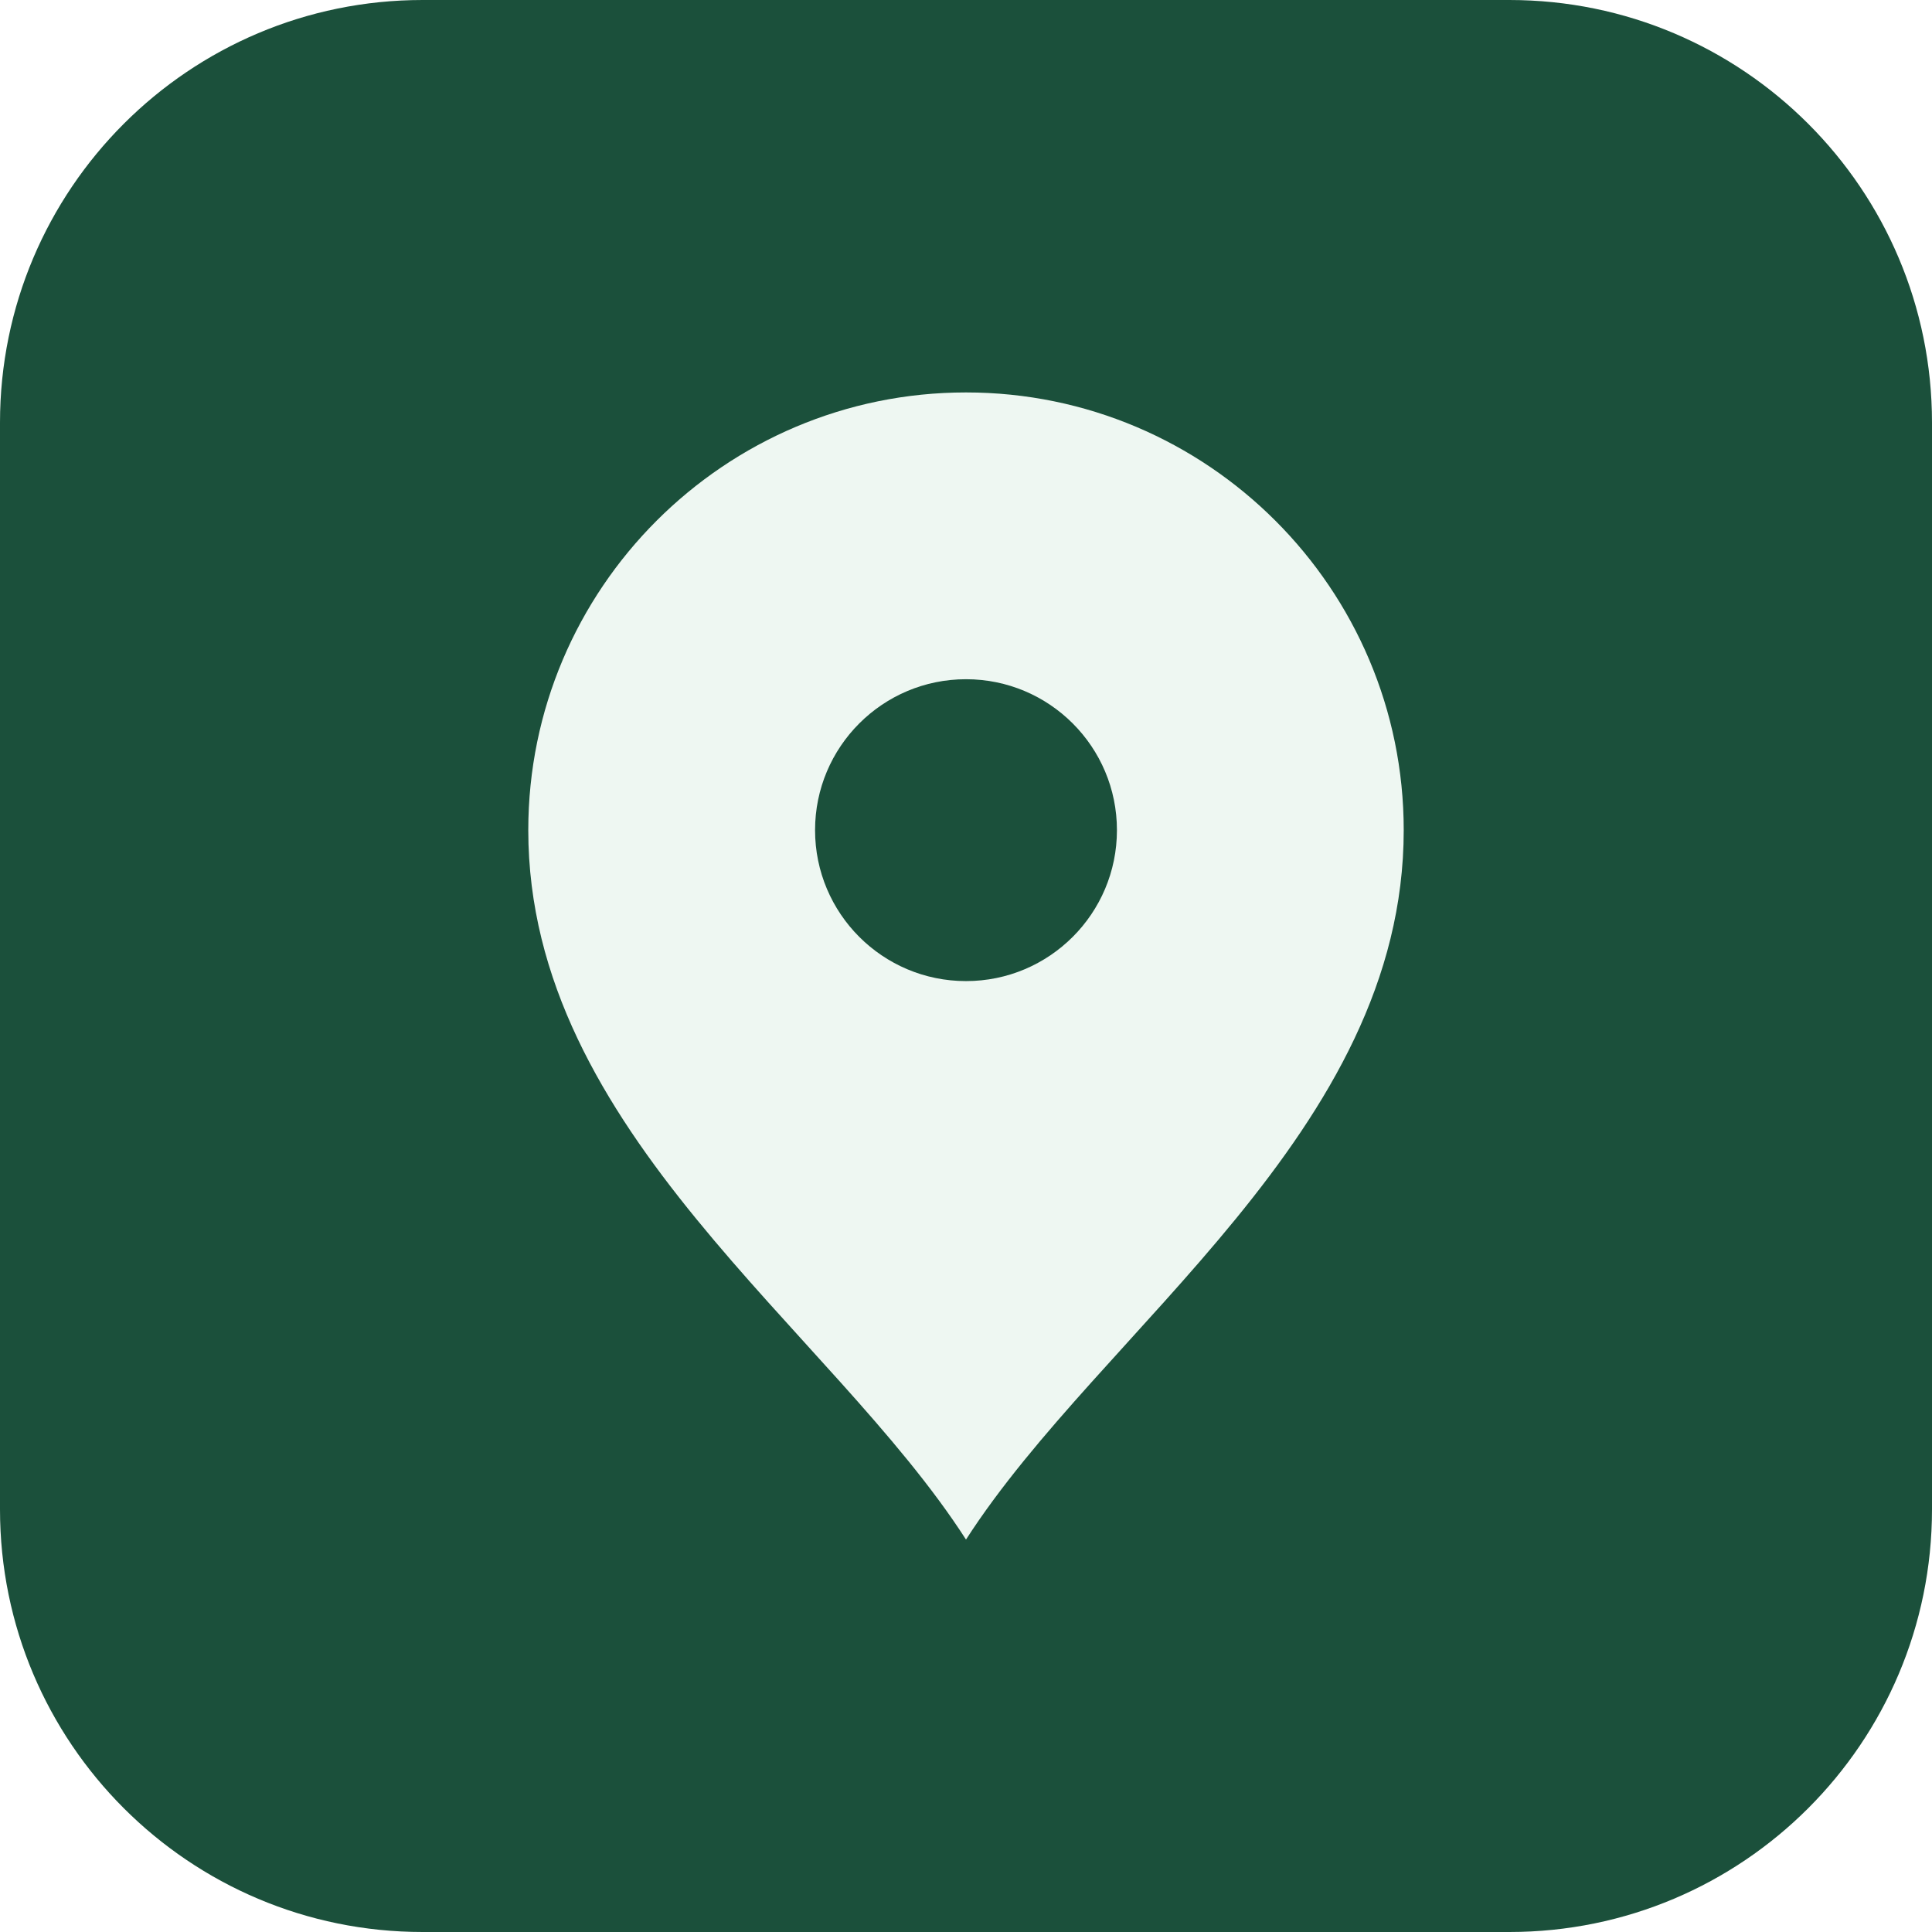
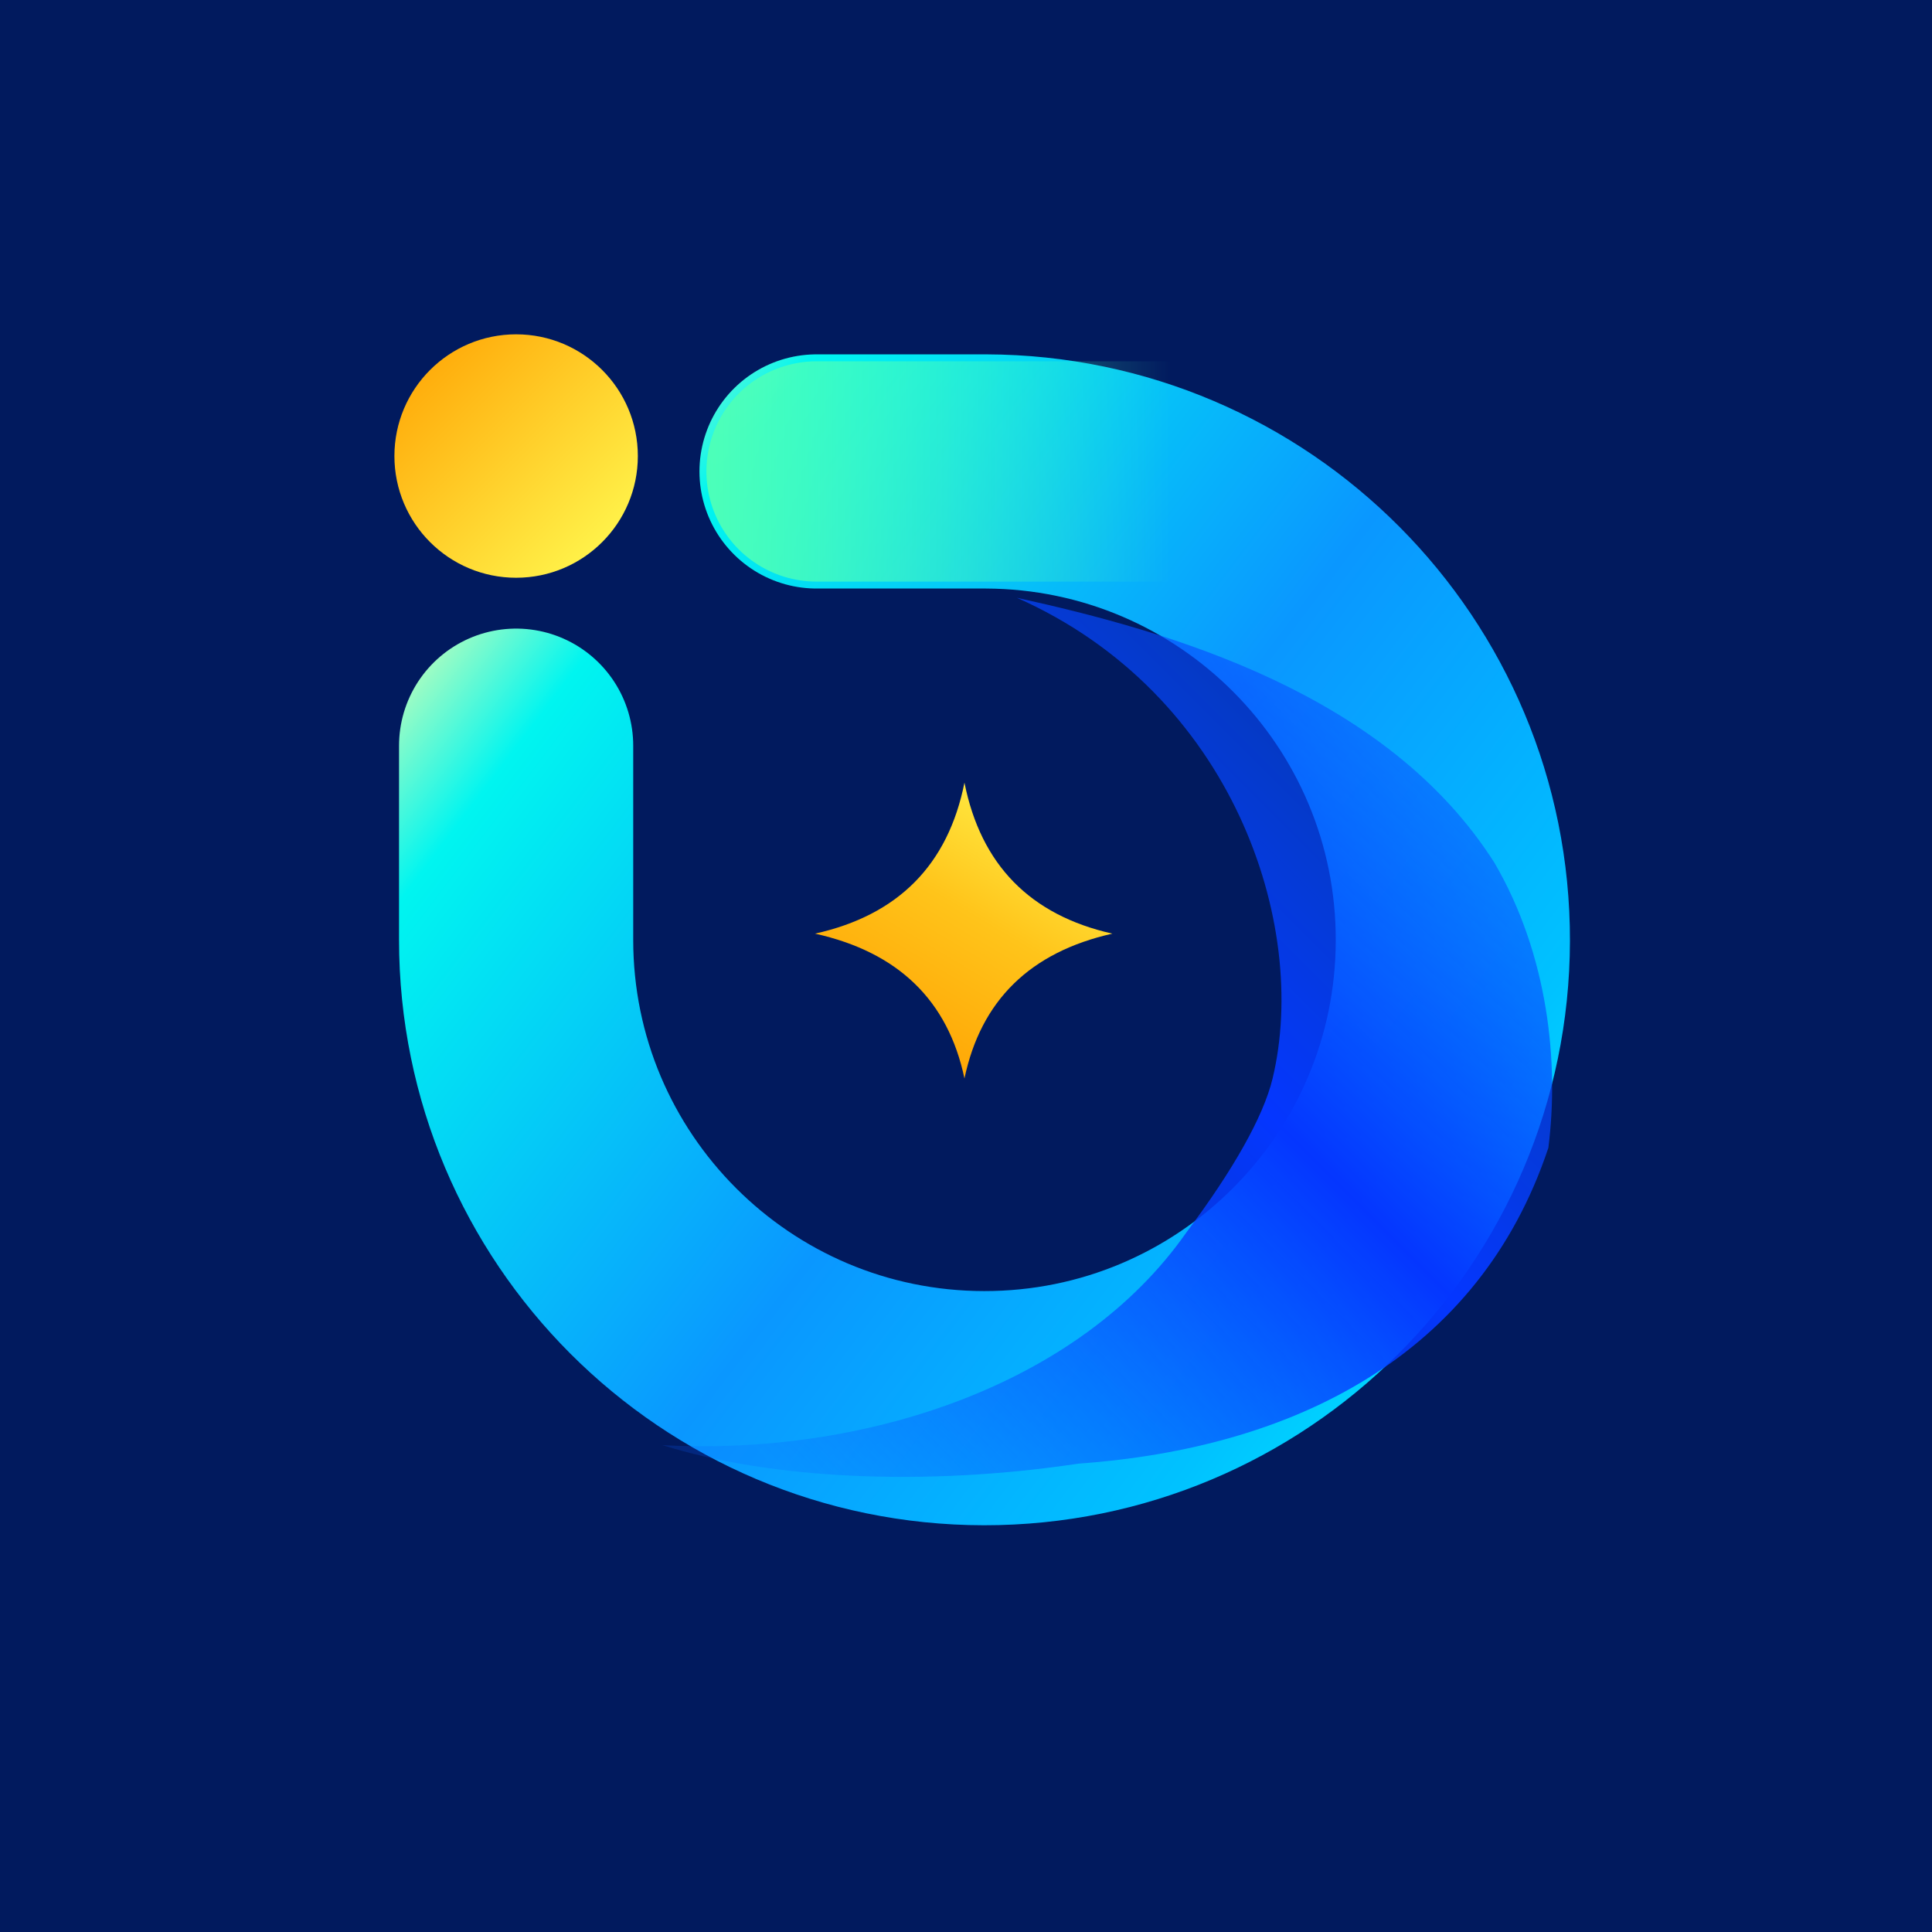
- <svg xmlns="http://www.w3.org/2000/svg" viewBox="0 0 128 128">
-   <rect width="128" height="128" rx="28" fill="#1b503b" />
-   <path d="M64 26c-16 0-29 13-29 29 0 20 20 33 29 47 9-14 29-27 29-47 0-16-13-29-29-29z" fill="#eef7f2" />
-   <circle cx="64" cy="55" r="10" fill="#1b503b" />
+ <svg xmlns="http://www.w3.org/2000/svg" viewBox="0 0 1254 1254" width="1254" height="1254">
+   <defs>
+     <linearGradient id="ring" gradientUnits="userSpaceOnUse" x1="260" y1="400" x2="1000" y2="960">
+       <stop offset="0" stop-color="#E4FFB0" />
+       <stop offset="0.12" stop-color="#00F5F0" />
+       <stop offset="0.5" stop-color="#0A97FF" />
+       <stop offset="0.8" stop-color="#00C2FF" />
+       <stop offset="1" stop-color="#00F5FF" />
+     </linearGradient>
+     <linearGradient id="mint" gradientUnits="userSpaceOnUse" x1="455" y1="306" x2="760" y2="306">
+       <stop offset="0" stop-color="#4DFFB8" />
+       <stop offset="1" stop-color="#4DFFB8" stop-opacity="0" />
+     </linearGradient>
+     <linearGradient id="swoosh" gradientUnits="userSpaceOnUse" x1="500" y1="950" x2="1000" y2="450">
+       <stop offset="0" stop-color="#0A5CFF" stop-opacity="0.2" />
+       <stop offset="0.55" stop-color="#0536FF" />
+       <stop offset="1" stop-color="#0A5CFF" stop-opacity="0.35" />
+     </linearGradient>
+     <linearGradient id="gold" x1="0" y1="0" x2="1" y2="1">
+       <stop offset="0" stop-color="#FFA000" />
+       <stop offset="1" stop-color="#FFFF55" />
+     </linearGradient>
+     <linearGradient id="star" x1="0.2" y1="1" x2="0.8" y2="0">
+       <stop offset="0" stop-color="#FF9E00" />
+       <stop offset="0.55" stop-color="#FFC41A" />
+       <stop offset="1" stop-color="#FFF44D" />
+     </linearGradient>
+   </defs>
+   <rect width="1254" height="1254" fill="#011A5E" />
+   <path d="M335 484 V610 A304 304 0 1 0 640 306 H530" fill="none" stroke="url(#ring)" stroke-width="152" stroke-linecap="round" />
+   <path d="M530 306 H760" fill="none" stroke="url(#mint)" stroke-width="143" stroke-linecap="round" />
+   <path d="M660 388 C760 410 900 450 970 560 C1005 620 1012 690 1005 745 C960 880 840 940 700 950 C600 965 500 960 430 938 C560 945 700 900 770 800 C800 760 820 725 826 700 C850 600 800 450 660 388 Z" fill="url(#swoosh)" />
+   <circle cx="335" cy="296" r="79" fill="url(#gold)" />
+   <path d="M626 508 Q642 588 722 606 Q642 624 626 700 Q610 624 529 606 Q610 588 626 508 Z" fill="url(#star)" />
</svg>
